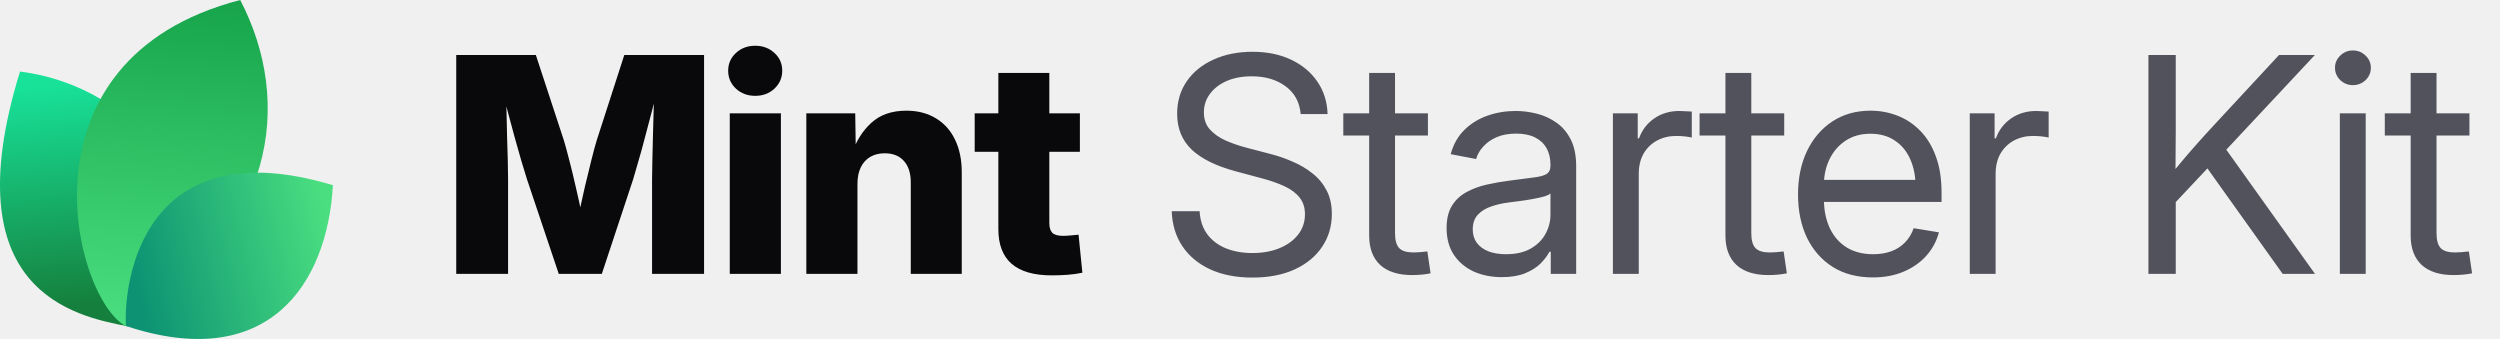
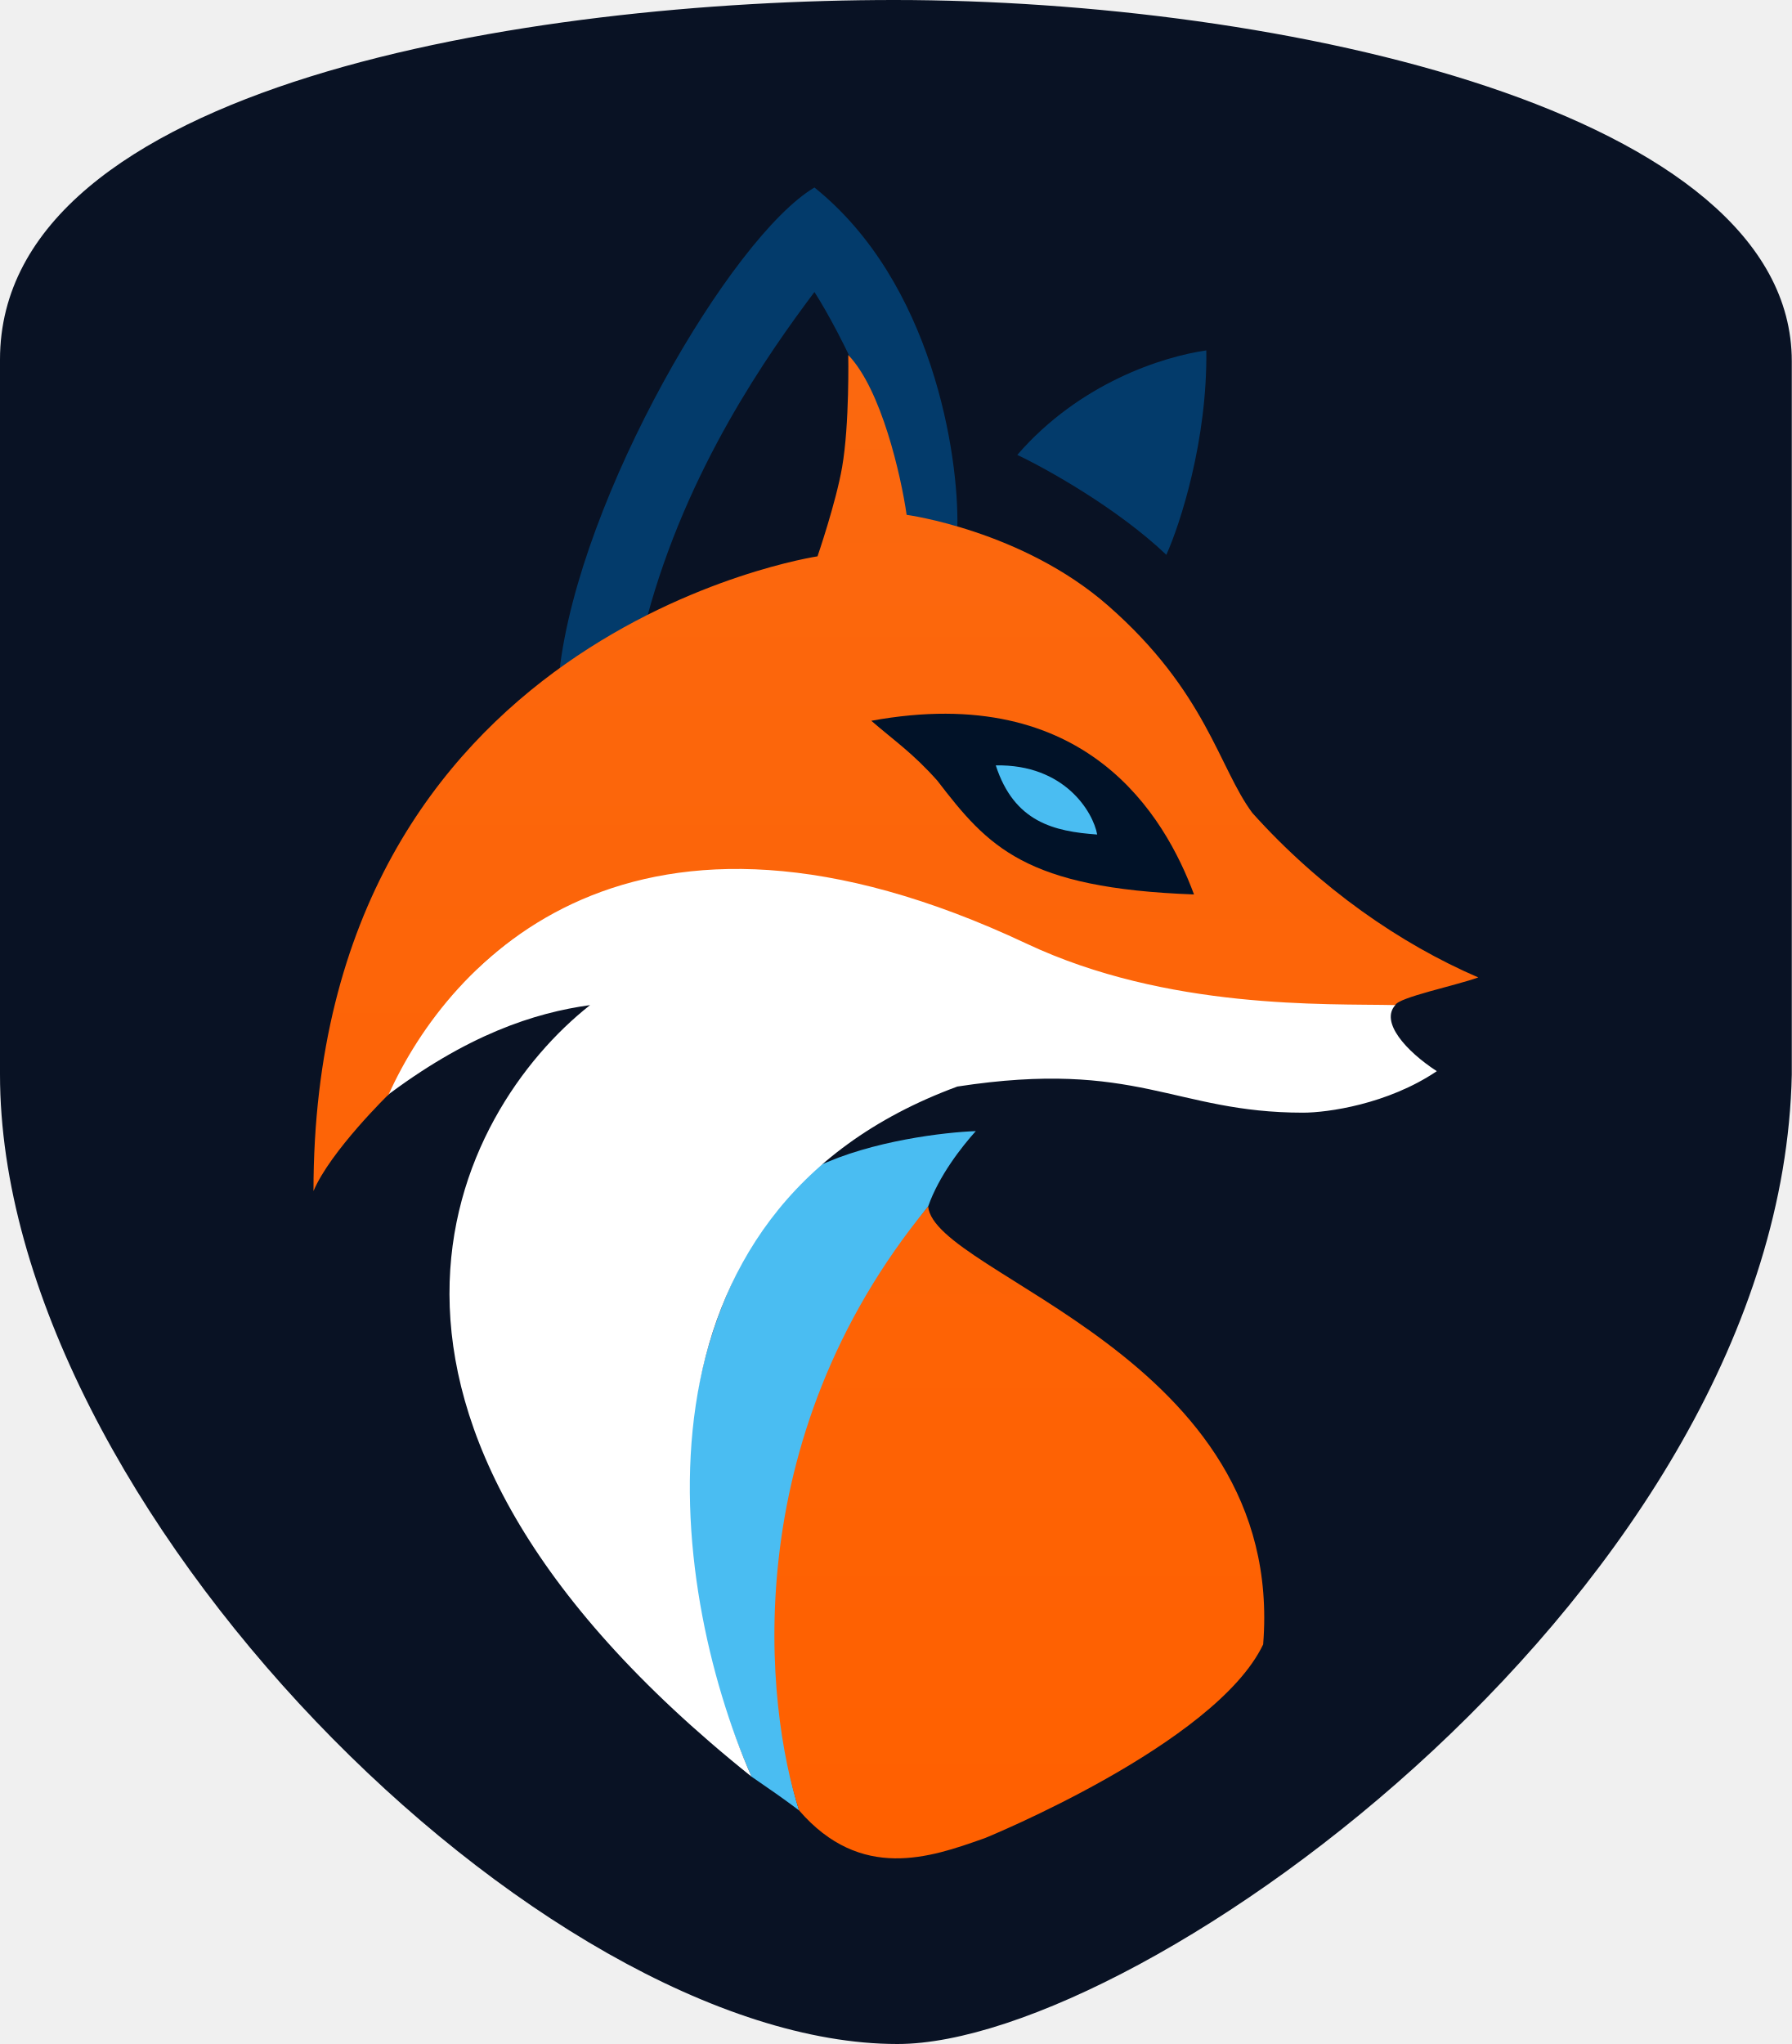
- <svg xmlns="http://www.w3.org/2000/svg" width="177" height="24" viewBox="0 0 177 24" fill="none">
-   <path d="M9.061 23.108C5.268 22.377 -3.391 20.627 1.417 5.064C9.634 6.099 16.973 14.064 9.061 23.108Z" fill="url(#paint0_linear_17557_2020)" />
-   <path d="M8.919 23.094C5.276 21.222 0.784 4.209 17.007 0C20.757 7.193 19.621 16.545 8.919 23.094Z" fill="url(#paint1_linear_17557_2020)" />
-   <path d="M8.914 23.079C8.735 19.882 10.159 9.085 23.57 13.111C23.181 20.123 18.984 26.418 8.914 23.079Z" fill="url(#paint2_linear_17557_2020)" />
-   <path d="M32.301 19.392V3.894H37.938L39.925 9.948C40.036 10.315 40.164 10.787 40.31 11.362C40.462 11.938 40.611 12.552 40.757 13.204C40.91 13.855 41.048 14.483 41.173 15.086C41.305 15.682 41.412 16.192 41.495 16.615H40.695C40.771 16.192 40.871 15.682 40.996 15.086C41.128 14.49 41.267 13.866 41.412 13.214C41.565 12.562 41.714 11.948 41.86 11.373C42.005 10.79 42.133 10.315 42.244 9.948L44.2 3.894H49.848V19.392H46.166V12.704C46.166 12.357 46.173 11.917 46.187 11.383C46.2 10.849 46.214 10.27 46.228 9.646C46.249 9.022 46.266 8.391 46.28 7.753C46.301 7.115 46.311 6.519 46.311 5.964H46.623C46.485 6.561 46.332 7.181 46.166 7.826C45.999 8.471 45.833 9.102 45.666 9.719C45.507 10.336 45.351 10.901 45.198 11.414C45.053 11.928 44.928 12.357 44.824 12.704L42.608 19.392H39.561L37.314 12.704C37.203 12.357 37.072 11.928 36.919 11.414C36.773 10.901 36.614 10.34 36.441 9.729C36.274 9.112 36.104 8.481 35.931 7.836C35.764 7.192 35.608 6.567 35.463 5.964H35.827C35.834 6.512 35.844 7.105 35.858 7.743C35.872 8.374 35.886 9.005 35.9 9.636C35.92 10.26 35.938 10.839 35.952 11.373C35.965 11.907 35.972 12.351 35.972 12.704V19.392H32.301ZM51.668 19.392V8.024H55.288V19.392H51.668ZM53.468 6.786C52.927 6.786 52.473 6.616 52.105 6.276C51.738 5.93 51.554 5.507 51.554 5.007C51.554 4.508 51.738 4.088 52.105 3.749C52.473 3.409 52.927 3.239 53.468 3.239C54.009 3.239 54.463 3.409 54.83 3.749C55.198 4.082 55.382 4.501 55.382 5.007C55.382 5.507 55.198 5.93 54.83 6.276C54.463 6.616 54.009 6.786 53.468 6.786ZM60.708 13.027V19.392H57.088V8.024H60.551L60.593 10.967H60.281C60.593 10.024 61.061 9.268 61.685 8.7C62.309 8.124 63.138 7.836 64.171 7.836C64.975 7.836 65.672 8.017 66.262 8.377C66.851 8.731 67.302 9.234 67.614 9.885C67.933 10.537 68.092 11.307 68.092 12.194V19.392H64.483V12.912C64.483 12.26 64.32 11.754 63.994 11.394C63.675 11.033 63.221 10.853 62.632 10.853C62.25 10.853 61.914 10.936 61.623 11.102C61.332 11.269 61.106 11.515 60.947 11.841C60.787 12.16 60.708 12.555 60.708 13.027ZM76.456 8.024V10.749H69.008V8.024H76.456ZM70.683 5.163H74.292V15.783C74.292 16.102 74.361 16.334 74.5 16.48C74.646 16.625 74.899 16.698 75.259 16.698C75.405 16.698 75.596 16.688 75.831 16.667C76.074 16.646 76.251 16.629 76.362 16.615L76.632 19.309C76.313 19.378 75.963 19.427 75.582 19.455C75.207 19.482 74.836 19.496 74.469 19.496C73.2 19.496 72.25 19.222 71.619 18.674C70.995 18.127 70.683 17.308 70.683 16.22V5.163Z" fill="#09090B" />
-   <path d="M88.667 19.652C87.523 19.652 86.528 19.458 85.682 19.07C84.843 18.681 84.188 18.137 83.716 17.437C83.245 16.736 82.992 15.908 82.957 14.951H84.933C84.968 15.596 85.148 16.14 85.474 16.584C85.8 17.021 86.24 17.354 86.795 17.582C87.35 17.804 87.974 17.915 88.667 17.915C89.388 17.915 90.026 17.801 90.581 17.572C91.143 17.343 91.583 17.024 91.902 16.615C92.228 16.199 92.391 15.717 92.391 15.169C92.391 14.698 92.266 14.306 92.017 13.994C91.767 13.675 91.413 13.408 90.956 13.193C90.498 12.978 89.954 12.787 89.323 12.621L87.502 12.132C86.123 11.765 85.082 11.255 84.382 10.603C83.689 9.944 83.342 9.095 83.342 8.055C83.342 7.174 83.571 6.404 84.028 5.746C84.486 5.087 85.117 4.577 85.921 4.217C86.726 3.849 87.645 3.666 88.678 3.666C89.718 3.666 90.63 3.853 91.413 4.227C92.204 4.602 92.824 5.122 93.275 5.787C93.726 6.446 93.965 7.209 93.993 8.076H92.089C92.013 7.23 91.656 6.574 91.018 6.11C90.387 5.638 89.586 5.403 88.615 5.403C87.95 5.403 87.36 5.513 86.847 5.735C86.341 5.957 85.946 6.262 85.661 6.651C85.377 7.032 85.235 7.469 85.235 7.961C85.235 8.447 85.377 8.849 85.661 9.168C85.946 9.48 86.317 9.74 86.774 9.948C87.232 10.149 87.724 10.319 88.251 10.457L89.884 10.884C90.439 11.023 90.977 11.206 91.496 11.435C92.023 11.657 92.495 11.934 92.911 12.267C93.334 12.593 93.67 12.995 93.92 13.474C94.17 13.945 94.294 14.504 94.294 15.149C94.294 16.015 94.066 16.788 93.608 17.468C93.157 18.148 92.512 18.681 91.673 19.07C90.834 19.458 89.832 19.652 88.667 19.652ZM101.097 8.024V9.594H95.106V8.024H101.097ZM96.937 5.163H98.767V16.521C98.767 17 98.865 17.347 99.059 17.562C99.26 17.77 99.6 17.874 100.078 17.874C100.21 17.874 100.366 17.867 100.546 17.853C100.733 17.832 100.903 17.815 101.056 17.801L101.285 19.351C101.097 19.392 100.886 19.423 100.65 19.444C100.414 19.465 100.189 19.475 99.974 19.475C98.996 19.475 98.244 19.236 97.717 18.758C97.197 18.272 96.937 17.579 96.937 16.677V5.163ZM106.33 19.621C105.595 19.621 104.932 19.489 104.343 19.226C103.754 18.955 103.285 18.564 102.939 18.05C102.592 17.53 102.419 16.896 102.419 16.147C102.419 15.495 102.547 14.965 102.804 14.556C103.06 14.146 103.403 13.828 103.833 13.599C104.263 13.363 104.742 13.186 105.269 13.068C105.796 12.95 106.333 12.857 106.881 12.787C107.574 12.69 108.132 12.617 108.555 12.569C108.978 12.52 109.287 12.441 109.481 12.33C109.675 12.212 109.772 12.014 109.772 11.737V11.654C109.772 11.203 109.679 10.815 109.492 10.489C109.311 10.163 109.041 9.91 108.68 9.729C108.32 9.549 107.872 9.459 107.338 9.459C106.805 9.459 106.34 9.546 105.945 9.719C105.556 9.892 105.241 10.118 104.998 10.395C104.755 10.665 104.593 10.953 104.509 11.258L102.71 10.915C102.897 10.222 103.22 9.65 103.677 9.199C104.135 8.748 104.679 8.412 105.31 8.19C105.941 7.968 106.607 7.857 107.307 7.857C107.8 7.857 108.295 7.92 108.795 8.044C109.301 8.169 109.765 8.381 110.188 8.679C110.611 8.97 110.951 9.369 111.208 9.875C111.464 10.374 111.593 11.005 111.593 11.768V19.392H109.793V17.822H109.7C109.568 18.085 109.363 18.359 109.086 18.643C108.809 18.921 108.444 19.153 107.994 19.34C107.543 19.527 106.988 19.621 106.33 19.621ZM106.621 17.998C107.321 17.998 107.904 17.867 108.368 17.603C108.84 17.333 109.19 16.986 109.419 16.563C109.654 16.133 109.772 15.682 109.772 15.211V13.692C109.703 13.769 109.554 13.841 109.325 13.911C109.096 13.973 108.829 14.032 108.524 14.088C108.226 14.143 107.921 14.192 107.609 14.233C107.304 14.275 107.033 14.309 106.798 14.337C106.354 14.393 105.938 14.49 105.549 14.628C105.168 14.76 104.86 14.954 104.624 15.211C104.388 15.467 104.27 15.811 104.27 16.241C104.27 16.615 104.367 16.934 104.561 17.198C104.762 17.461 105.04 17.662 105.393 17.801C105.747 17.933 106.156 17.998 106.621 17.998ZM114.193 19.392V8.024H115.951V9.792H116.045C116.253 9.209 116.61 8.741 117.116 8.388C117.622 8.034 118.219 7.857 118.905 7.857C119.058 7.857 119.217 7.864 119.384 7.878C119.55 7.885 119.682 7.892 119.779 7.899V9.74C119.716 9.719 119.578 9.695 119.363 9.667C119.155 9.639 118.922 9.625 118.666 9.625C118.174 9.625 117.726 9.733 117.324 9.948C116.922 10.163 116.603 10.471 116.367 10.874C116.138 11.276 116.024 11.758 116.024 12.319V19.392H114.193ZM126.322 8.024V9.594H120.33V8.024H126.322ZM122.161 5.163H123.992V16.521C123.992 17 124.089 17.347 124.283 17.562C124.484 17.77 124.824 17.874 125.302 17.874C125.434 17.874 125.59 17.867 125.77 17.853C125.958 17.832 126.127 17.815 126.28 17.801L126.509 19.351C126.322 19.392 126.11 19.423 125.874 19.444C125.639 19.465 125.413 19.475 125.198 19.475C124.221 19.475 123.468 19.236 122.941 18.758C122.421 18.272 122.161 17.579 122.161 16.677V5.163ZM132.604 19.642C131.502 19.642 130.555 19.396 129.765 18.903C128.974 18.404 128.364 17.714 127.934 16.834C127.511 15.946 127.3 14.927 127.3 13.775C127.3 12.611 127.511 11.584 127.934 10.697C128.364 9.802 128.964 9.102 129.734 8.596C130.51 8.089 131.408 7.836 132.428 7.836C133.1 7.836 133.738 7.954 134.341 8.19C134.952 8.426 135.489 8.783 135.954 9.261C136.425 9.74 136.793 10.343 137.056 11.071C137.327 11.792 137.462 12.645 137.462 13.63V14.296H128.433V12.735H136.463L135.631 13.297C135.631 12.541 135.506 11.876 135.257 11.3C135.007 10.725 134.643 10.277 134.165 9.958C133.686 9.632 133.107 9.469 132.428 9.469C131.748 9.469 131.162 9.632 130.67 9.958C130.177 10.284 129.796 10.725 129.526 11.279C129.262 11.827 129.13 12.441 129.13 13.12V14.046C129.13 14.864 129.273 15.572 129.557 16.168C129.841 16.757 130.243 17.211 130.763 17.53C131.283 17.842 131.901 17.998 132.615 17.998C133.093 17.998 133.523 17.929 133.905 17.79C134.293 17.645 134.619 17.433 134.882 17.156C135.153 16.879 135.354 16.546 135.486 16.157L137.275 16.449C137.108 17.08 136.81 17.634 136.38 18.113C135.95 18.591 135.413 18.966 134.768 19.236C134.123 19.507 133.402 19.642 132.604 19.642ZM139.459 19.392V8.024H141.217V9.792H141.311C141.519 9.209 141.876 8.741 142.382 8.388C142.888 8.034 143.485 7.857 144.171 7.857C144.324 7.857 144.483 7.864 144.649 7.878C144.816 7.885 144.948 7.892 145.045 7.899V9.74C144.982 9.719 144.844 9.695 144.629 9.667C144.421 9.639 144.188 9.625 143.932 9.625C143.439 9.625 142.992 9.733 142.59 9.948C142.188 10.163 141.869 10.471 141.633 10.874C141.404 11.276 141.29 11.758 141.29 12.319V19.392H139.459ZM153.429 14.961V12.715C153.783 12.257 154.136 11.82 154.49 11.404C154.844 10.981 155.204 10.565 155.572 10.156C155.939 9.74 156.314 9.327 156.695 8.918L161.355 3.894H163.893L157.277 10.967H157.184L153.429 14.961ZM152.108 19.392V3.894H154.043V9.241L154.022 12.559L154.043 13.505V19.392H152.108ZM161.615 19.392L155.967 11.477L157.173 9.969L163.903 19.392H161.615ZM165.661 19.392V8.024H167.492V19.392H165.661ZM166.587 6.027C166.24 6.027 165.942 5.909 165.692 5.673C165.443 5.43 165.318 5.139 165.318 4.799C165.318 4.459 165.443 4.172 165.692 3.936C165.942 3.693 166.24 3.572 166.587 3.572C166.934 3.572 167.232 3.693 167.482 3.936C167.731 4.172 167.856 4.459 167.856 4.799C167.856 5.139 167.731 5.43 167.482 5.673C167.232 5.909 166.934 6.027 166.587 6.027ZM174.836 8.024V9.594H168.844V8.024H174.836ZM170.675 5.163H172.506V16.521C172.506 17 172.603 17.347 172.797 17.562C172.998 17.77 173.338 17.874 173.816 17.874C173.948 17.874 174.104 17.867 174.284 17.853C174.472 17.832 174.641 17.815 174.794 17.801L175.023 19.351C174.836 19.392 174.624 19.423 174.388 19.444C174.153 19.465 173.927 19.475 173.712 19.475C172.735 19.475 171.982 19.236 171.455 18.758C170.935 18.272 170.675 17.579 170.675 16.677V5.163Z" fill="#52525C" />
+ <svg xmlns="http://www.w3.org/2000/svg" width="583" height="665" viewBox="0 0 583 665" fill="none">
+   <path d="M0 349.5V117C9.81225e-05 27.5 172 -7.62939e-06 291 -7.62939e-06C416.5 -7.62939e-06 583 36 583 117.5V349.634C579.5 515.634 372 665 292 665C176.5 665 0 490 0 349.5Z" fill="#091224" />
+   <path d="M302 392.5C242.8 469.7 249.667 556.167 260 589C254 584.5 251 582.5 244.5 578C197.5 470 242 397.5 266 379.5C283.6 371.1 307.667 368.333 317.5 368C313 373 305.5 382.5 302 392.5Z" fill="#4ABDF2" />
+   <path d="M392.5 114C392.9 143.2 384 170.5 379.5 180.5C363.5 165.3 340.5 152.5 331 148C351.333 124.5 378.5 116 392.5 114Z" fill="#033B6B" />
+   <path d="M265 61C303.4 91.8 312 148 311.5 171.5C308.5 170.5 300 168.5 294 168.5C290.4 141.7 273.333 108 265 95C250 115 223.5 152.5 210.5 201C202.698 204.511 188.873 213.855 182.473 218.18L182 218.5C188.5 161.5 238 77 265 61Z" fill="#033B6B" />
+   <path d="M311.5 353.5C201.5 394 216.833 514.667 244.5 578C96.5 459.6 148 361.667 192 327C174 329.5 152 336.5 124.5 357.5C152.1 297.9 214.667 276.167 240.5 277C313.833 284.833 421.5 311.5 454 327C449 332.5 457.5 342 467.5 348.5C451.5 359.3 431.833 362 424 362C382 362 370 344.5 311.5 353.5Z" fill="white" />
+   <path d="M295 167.5C295 167.5 332.578 172.569 360.5 197C392.5 225 396.596 249.891 407.5 264.5C429.5 289 455.699 307.108 481 318C473.646 320.663 455 324.5 454 327C431.5 326.5 379.905 328.613 334 307C205.5 246.5 146 312.833 126.5 356C126.5 356 107.5 374.5 102 387.5C102 205.5 266 181 266 181C266 181 271.985 163.574 274 152C276.449 137.936 276 115.5 276 115.5C286.8 126.7 293.167 154.833 295 167.5Z" fill="url(#paint0_linear_8_38)" />
+   <path d="M302 392.5C239.2 468.9 249.167 555.5 260 589C280.114 612.269 302.852 604.235 319.781 598.254L320.5 598C320.5 598 395.5 567.5 411 535C418.5 441 304 415 302 392.5Z" fill="url(#paint1_linear_8_38)" />
+   <path d="M283.5 234.5C353.5 221.7 379 265.5 388.5 291C333.5 289 321.5 275.5 305 254C297 245 291 241 283.5 234.5Z" fill="#011228" />
+   <path d="M357 271.508C355.667 264.174 346.4 248.608 324 249.008C330 267.508 343 270.508 357 271.508Z" fill="#4ABDF2" />
  <defs>
-     <linearGradient id="paint0_linear_17557_2020" x1="3.776" y1="5.916" x2="5.232" y2="21.559" gradientUnits="userSpaceOnUse">
-       <stop stop-color="#18E299" />
-       <stop offset="1" stop-color="#15803D" />
+     <linearGradient id="paint0_linear_8_38" x1="291.5" y1="115.5" x2="291.5" y2="604.6" gradientUnits="userSpaceOnUse">
+       <stop stop-color="#FB680F" />
+       <stop offset="1" stop-color="#FF6000" />
    </linearGradient>
-     <linearGradient id="paint1_linear_17557_2020" x1="12.171" y1="-0.718" x2="10.19" y2="22.983" gradientUnits="userSpaceOnUse">
-       <stop stop-color="#16A34A" />
-       <stop offset="1" stop-color="#4ADE80" />
-     </linearGradient>
-     <linearGradient id="paint2_linear_17557_2020" x1="23.133" y1="15.353" x2="9.338" y2="18.52" gradientUnits="userSpaceOnUse">
-       <stop stop-color="#4ADE80" />
-       <stop offset="1" stop-color="#0D9373" />
+     <linearGradient id="paint1_linear_8_38" x1="291.5" y1="115.5" x2="291.5" y2="604.6" gradientUnits="userSpaceOnUse">
+       <stop stop-color="#FB680F" />
+       <stop offset="1" stop-color="#FF6000" />
    </linearGradient>
  </defs>
</svg>
